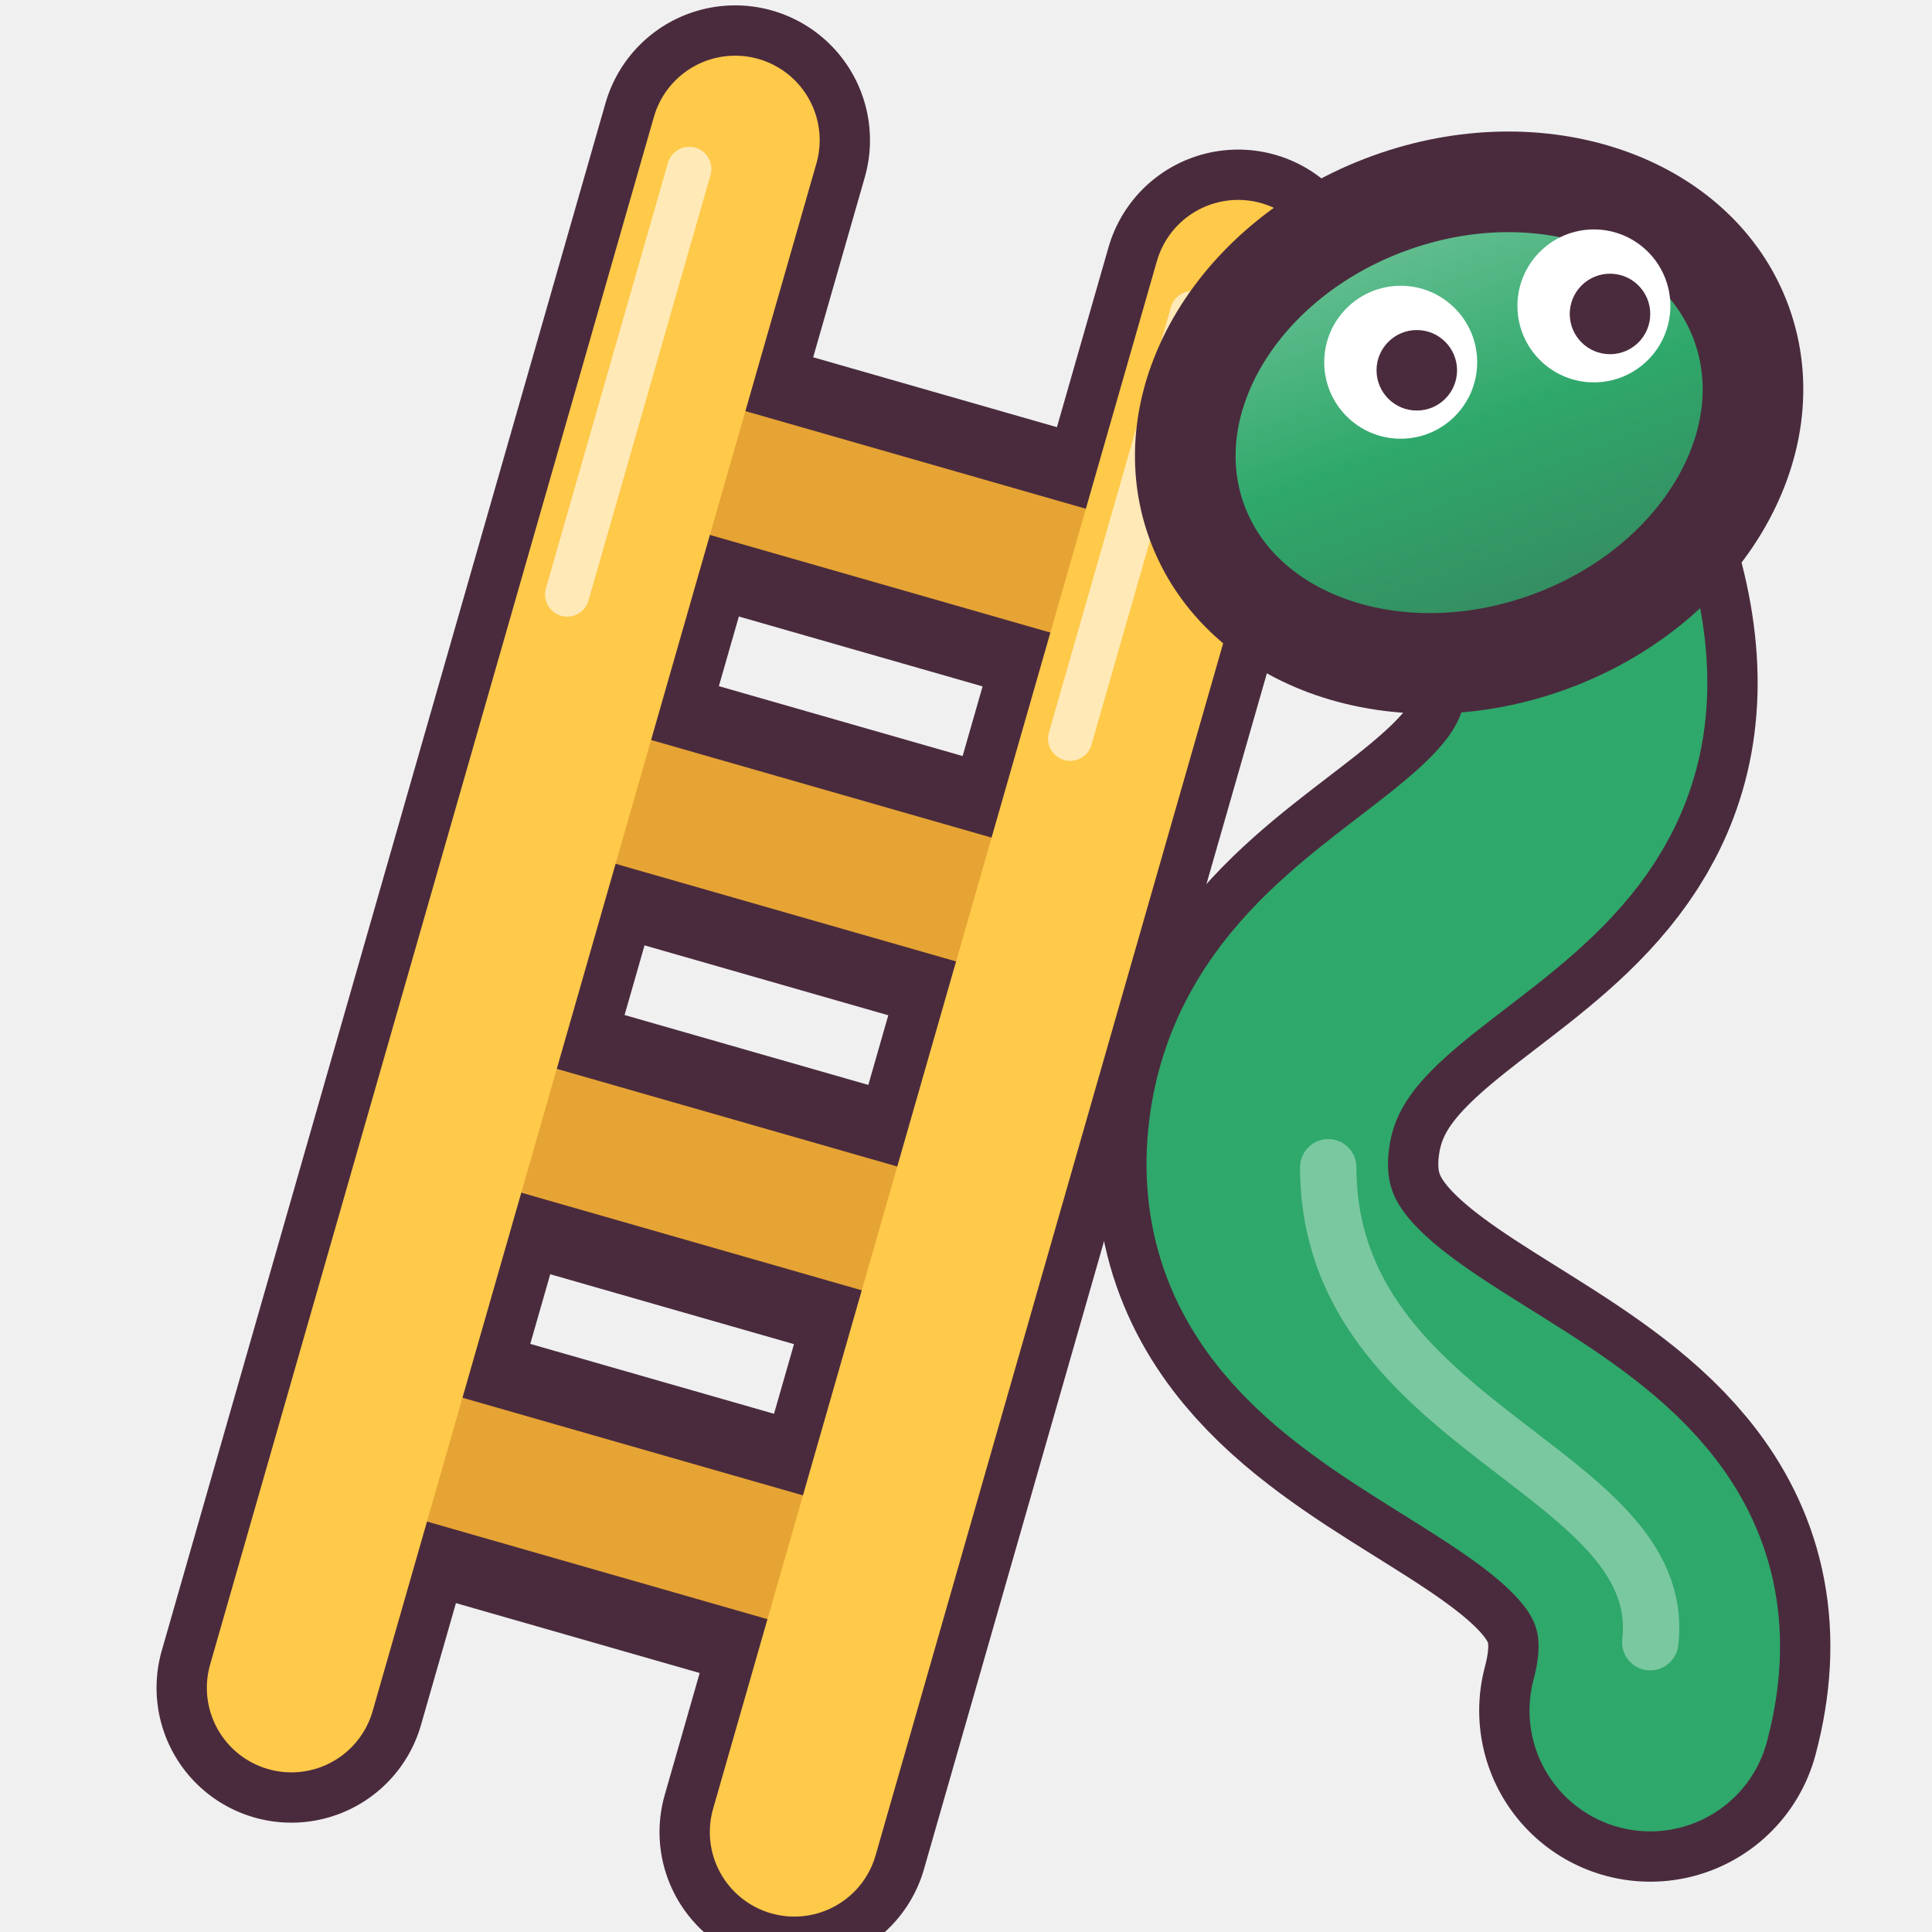
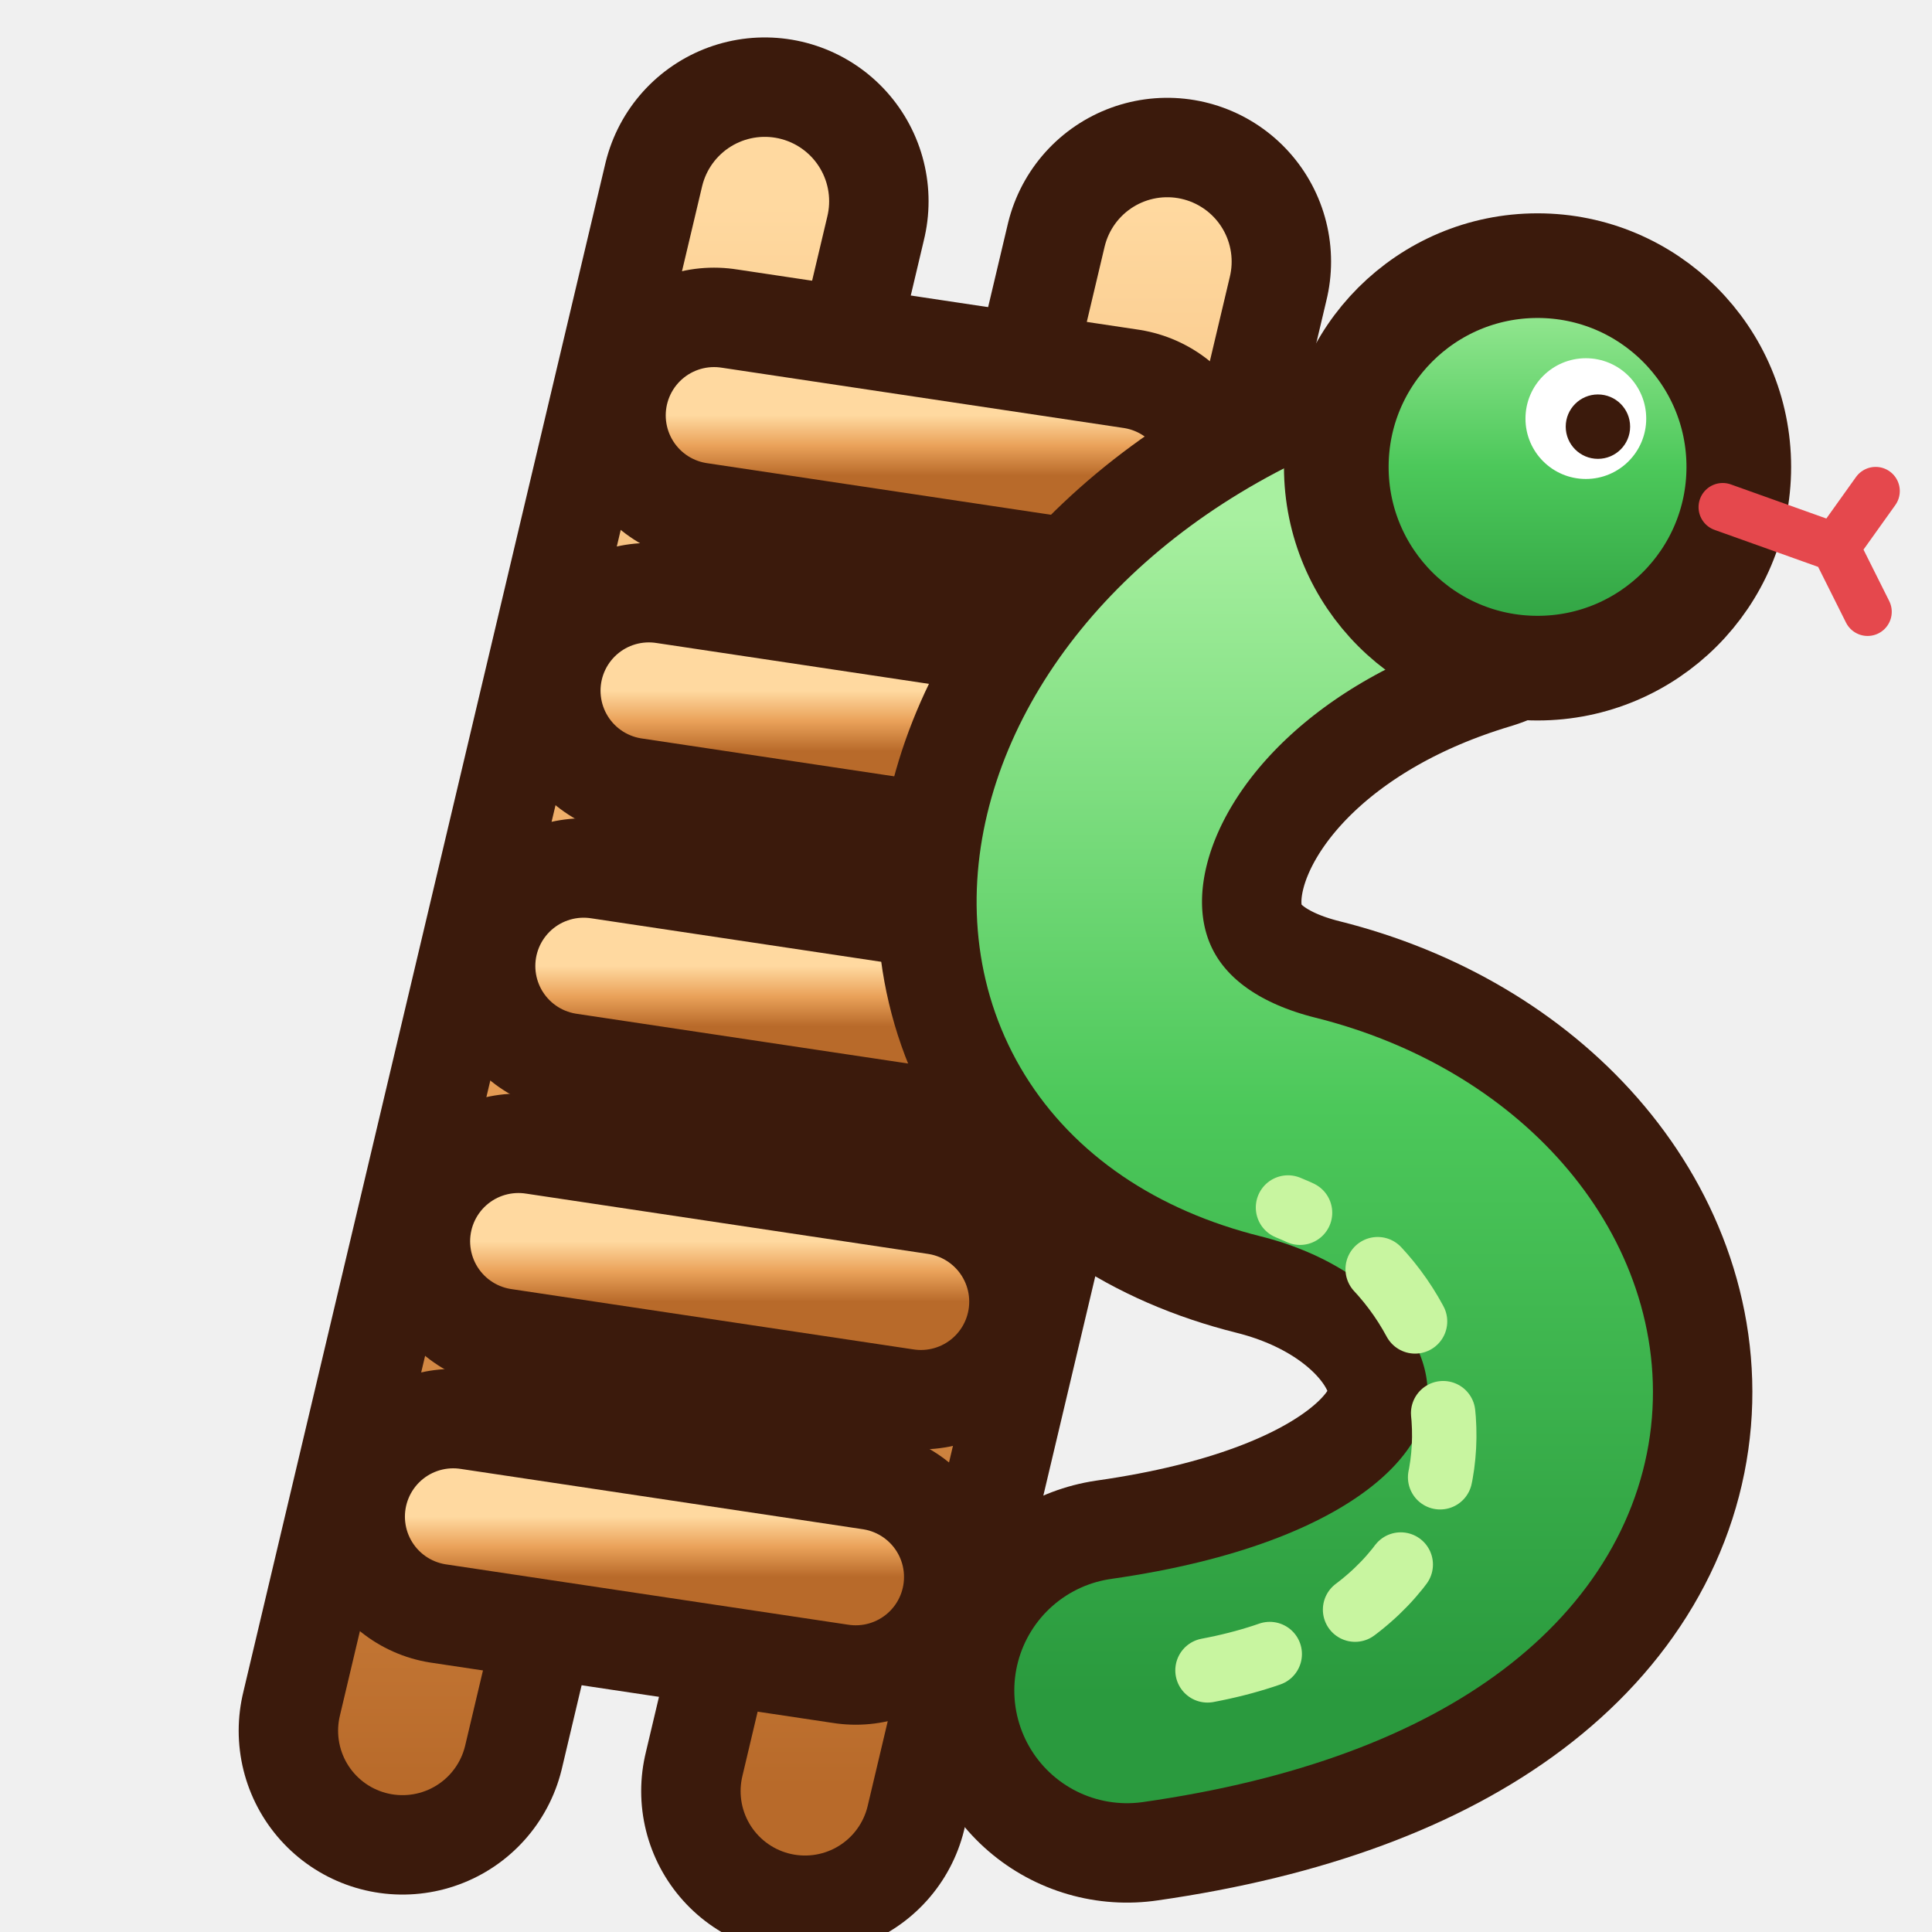
<svg xmlns="http://www.w3.org/2000/svg" width="192" height="192" viewBox="0 0 48 48">
  <defs>
-     <linearGradient id="snakes1" x1="0" y1="0" x2="0" y2="1">
-       <stop offset="0" stop-color="#6dc297" />
-       <stop offset="0.5" stop-color="#2fa86b" />
-       <stop offset="1" stop-color="#36885f" />
+     <linearGradient id="g_lwood" x1="0" y1="0" x2="0" y2="1">
+       <stop offset="0" stop-color="#ffd9a0" />
+       <stop offset="0.5" stop-color="#eaa25a" />
+       <stop offset="1" stop-color="#b86a2a" />
+     </linearGradient>
+     <linearGradient id="g_green" x1="0" y1="0" x2="0" y2="1">
+       <stop offset="0" stop-color="#a8f0a0" />
+       <stop offset="0.5" stop-color="#4cc85a" />
+       <stop offset="1" stop-color="#2a9a3e" />
    </linearGradient>
  </defs>
-   <g transform="translate(19 24.5) rotate(16)">
-     <path d="M-6.5 -20 V20 M6.5 -20 V20 M-6.5 -12 H6.5 M-6.5 -3.5 H6.5 M-6.5 5 H6.5 M-6.5 13.5 H6.5" fill="none" stroke="#4a2b3d" stroke-width="6.7" stroke-linecap="round" stroke-linejoin="round" />
-     <path d="M-6.5 -12 H6.5 M-6.5 -3.5 H6.5 M-6.5 5 H6.5 M-6.5 13.5 H6.5" fill="none" stroke="#e6a434" stroke-width="3.2" stroke-linecap="round" stroke-linejoin="round" />
-     <path d="M-6.5 -20 V20 M6.5 -20 V20" fill="none" stroke="#ffc94a" stroke-width="4.2" stroke-linecap="round" stroke-linejoin="round" />
-     <path d="M-7.4 -19 V-8 M5.6 -19 V-8" fill="none" stroke="#ffffff" stroke-width="1.1" stroke-linecap="round" stroke-linejoin="round" opacity="0.6" />
-   </g>
-   <path d="M41 42.5 C43 35 31 35.5 31.5 28.5 C32 22 41.5 22.5 39 14.5" fill="none" stroke="#4a2b3d" stroke-width="8.5" stroke-linecap="round" stroke-linejoin="round" />
-   <path d="M41 42.5 C43 35 31 35.5 31.5 28.5 C32 22 41.5 22.5 39 14.5" fill="none" stroke="#2fa86b" stroke-width="6.0" stroke-linecap="round" stroke-linejoin="round" />
-   <path d="M41 40.8 C41.5 36.5 33 35.5 33 29" fill="none" stroke="#8dcfae" stroke-width="1.4" stroke-linecap="round" stroke-linejoin="round" opacity="0.8" />
-   <ellipse cx="36.5" cy="10.5" rx="7.2" ry="5.8" transform="rotate(-20 36.5 10.5)" fill="url(#snakes1)" stroke="#4a2b3d" stroke-width="2.5" stroke-linejoin="round" stroke-linecap="round" />
-   <circle cx="34.8" cy="9.0" r="1.9" fill="#ffffff" />
-   <circle cx="35.2" cy="9.2" r="1.0" fill="#4a2b3d" />
-   <circle cx="39.6" cy="7.6" r="1.9" fill="#ffffff" />
-   <circle cx="40.0" cy="7.8" r="1.0" fill="#4a2b3d" />
+   <path d="M10 43 L19 5 M20 44.5 L29 6.5" fill="none" stroke="#3b1a0c" stroke-width="8.14" stroke-linecap="round" stroke-linejoin="round" />
+   <path d="M10 43 L19 5 M20 44.5 L29 6.5" fill="none" stroke="url(#g_lwood)" stroke-width="3.2" stroke-linecap="round" stroke-linejoin="round" />
+   <path d="M11.26 37.68 L21.26 39.18" fill="none" stroke="#3b1a0c" stroke-width="7.34" stroke-linecap="round" stroke-linejoin="round" />
+   <path d="M11.26 37.68 L21.26 39.18" fill="none" stroke="url(#g_lwood)" stroke-width="2.4" stroke-linecap="round" stroke-linejoin="round" />
+   <path d="M12.88 30.84 L22.88 32.34" fill="none" stroke="#3b1a0c" stroke-width="7.34" stroke-linecap="round" stroke-linejoin="round" />
+   <path d="M12.88 30.84 L22.88 32.34" fill="none" stroke="url(#g_lwood)" stroke-width="2.4" stroke-linecap="round" stroke-linejoin="round" />
+   <path d="M14.50 24.00 L24.50 25.50" fill="none" stroke="#3b1a0c" stroke-width="7.34" stroke-linecap="round" stroke-linejoin="round" />
+   <path d="M14.50 24.00 L24.50 25.50" fill="none" stroke="url(#g_lwood)" stroke-width="2.4" stroke-linecap="round" stroke-linejoin="round" />
+   <path d="M16.12 17.16 L26.12 18.66" fill="none" stroke="#3b1a0c" stroke-width="7.34" stroke-linecap="round" stroke-linejoin="round" />
+   <path d="M16.12 17.16 L26.12 18.66" fill="none" stroke="url(#g_lwood)" stroke-width="2.4" stroke-linecap="round" stroke-linejoin="round" />
+   <path d="M17.74 10.32 L27.74 11.82" fill="none" stroke="#3b1a0c" stroke-width="7.34" stroke-linecap="round" stroke-linejoin="round" />
+   <path d="M17.74 10.32 L27.74 11.82" fill="none" stroke="url(#g_lwood)" stroke-width="2.4" stroke-linecap="round" stroke-linejoin="round" />
+   <path d="M28 42 C42 40 40 30 32 28 C24 26 26 16 36 13" fill="none" stroke="#3b1a0c" stroke-width="10.54" stroke-linecap="round" stroke-linejoin="round" />
+   <path d="M28 42 C42 40 40 30 32 28 C24 26 26 16 36 13" fill="none" stroke="url(#g_green)" stroke-width="5.6" stroke-linecap="round" stroke-linejoin="round" />
+   <path d="M30 41.5 C38 40 37 32 32 30" fill="none" stroke="#c8f5a0" stroke-width="1.6" stroke-linecap="round" stroke-dasharray="1.6 2.4" />
+   <circle cx="38.2" cy="11.6" r="5" fill="url(#g_green)" stroke="#3b1a0c" stroke-width="2.6" stroke-linejoin="round" stroke-linecap="round" />
+   <circle cx="39.4" cy="10.4" r="1.5" fill="#fff" fill-opacity="1" />
+   <circle cx="39.7" cy="10.6" r="0.8" fill="#3b1a0c" fill-opacity="1" />
+   <path d="M42.8 12.6 L45.6 13.6 M45.6 13.6 L46.6 12.2 M45.6 13.6 L46.4 15.2" stroke="#e5484d" stroke-width="1.2" stroke-linecap="round" />
</svg>
